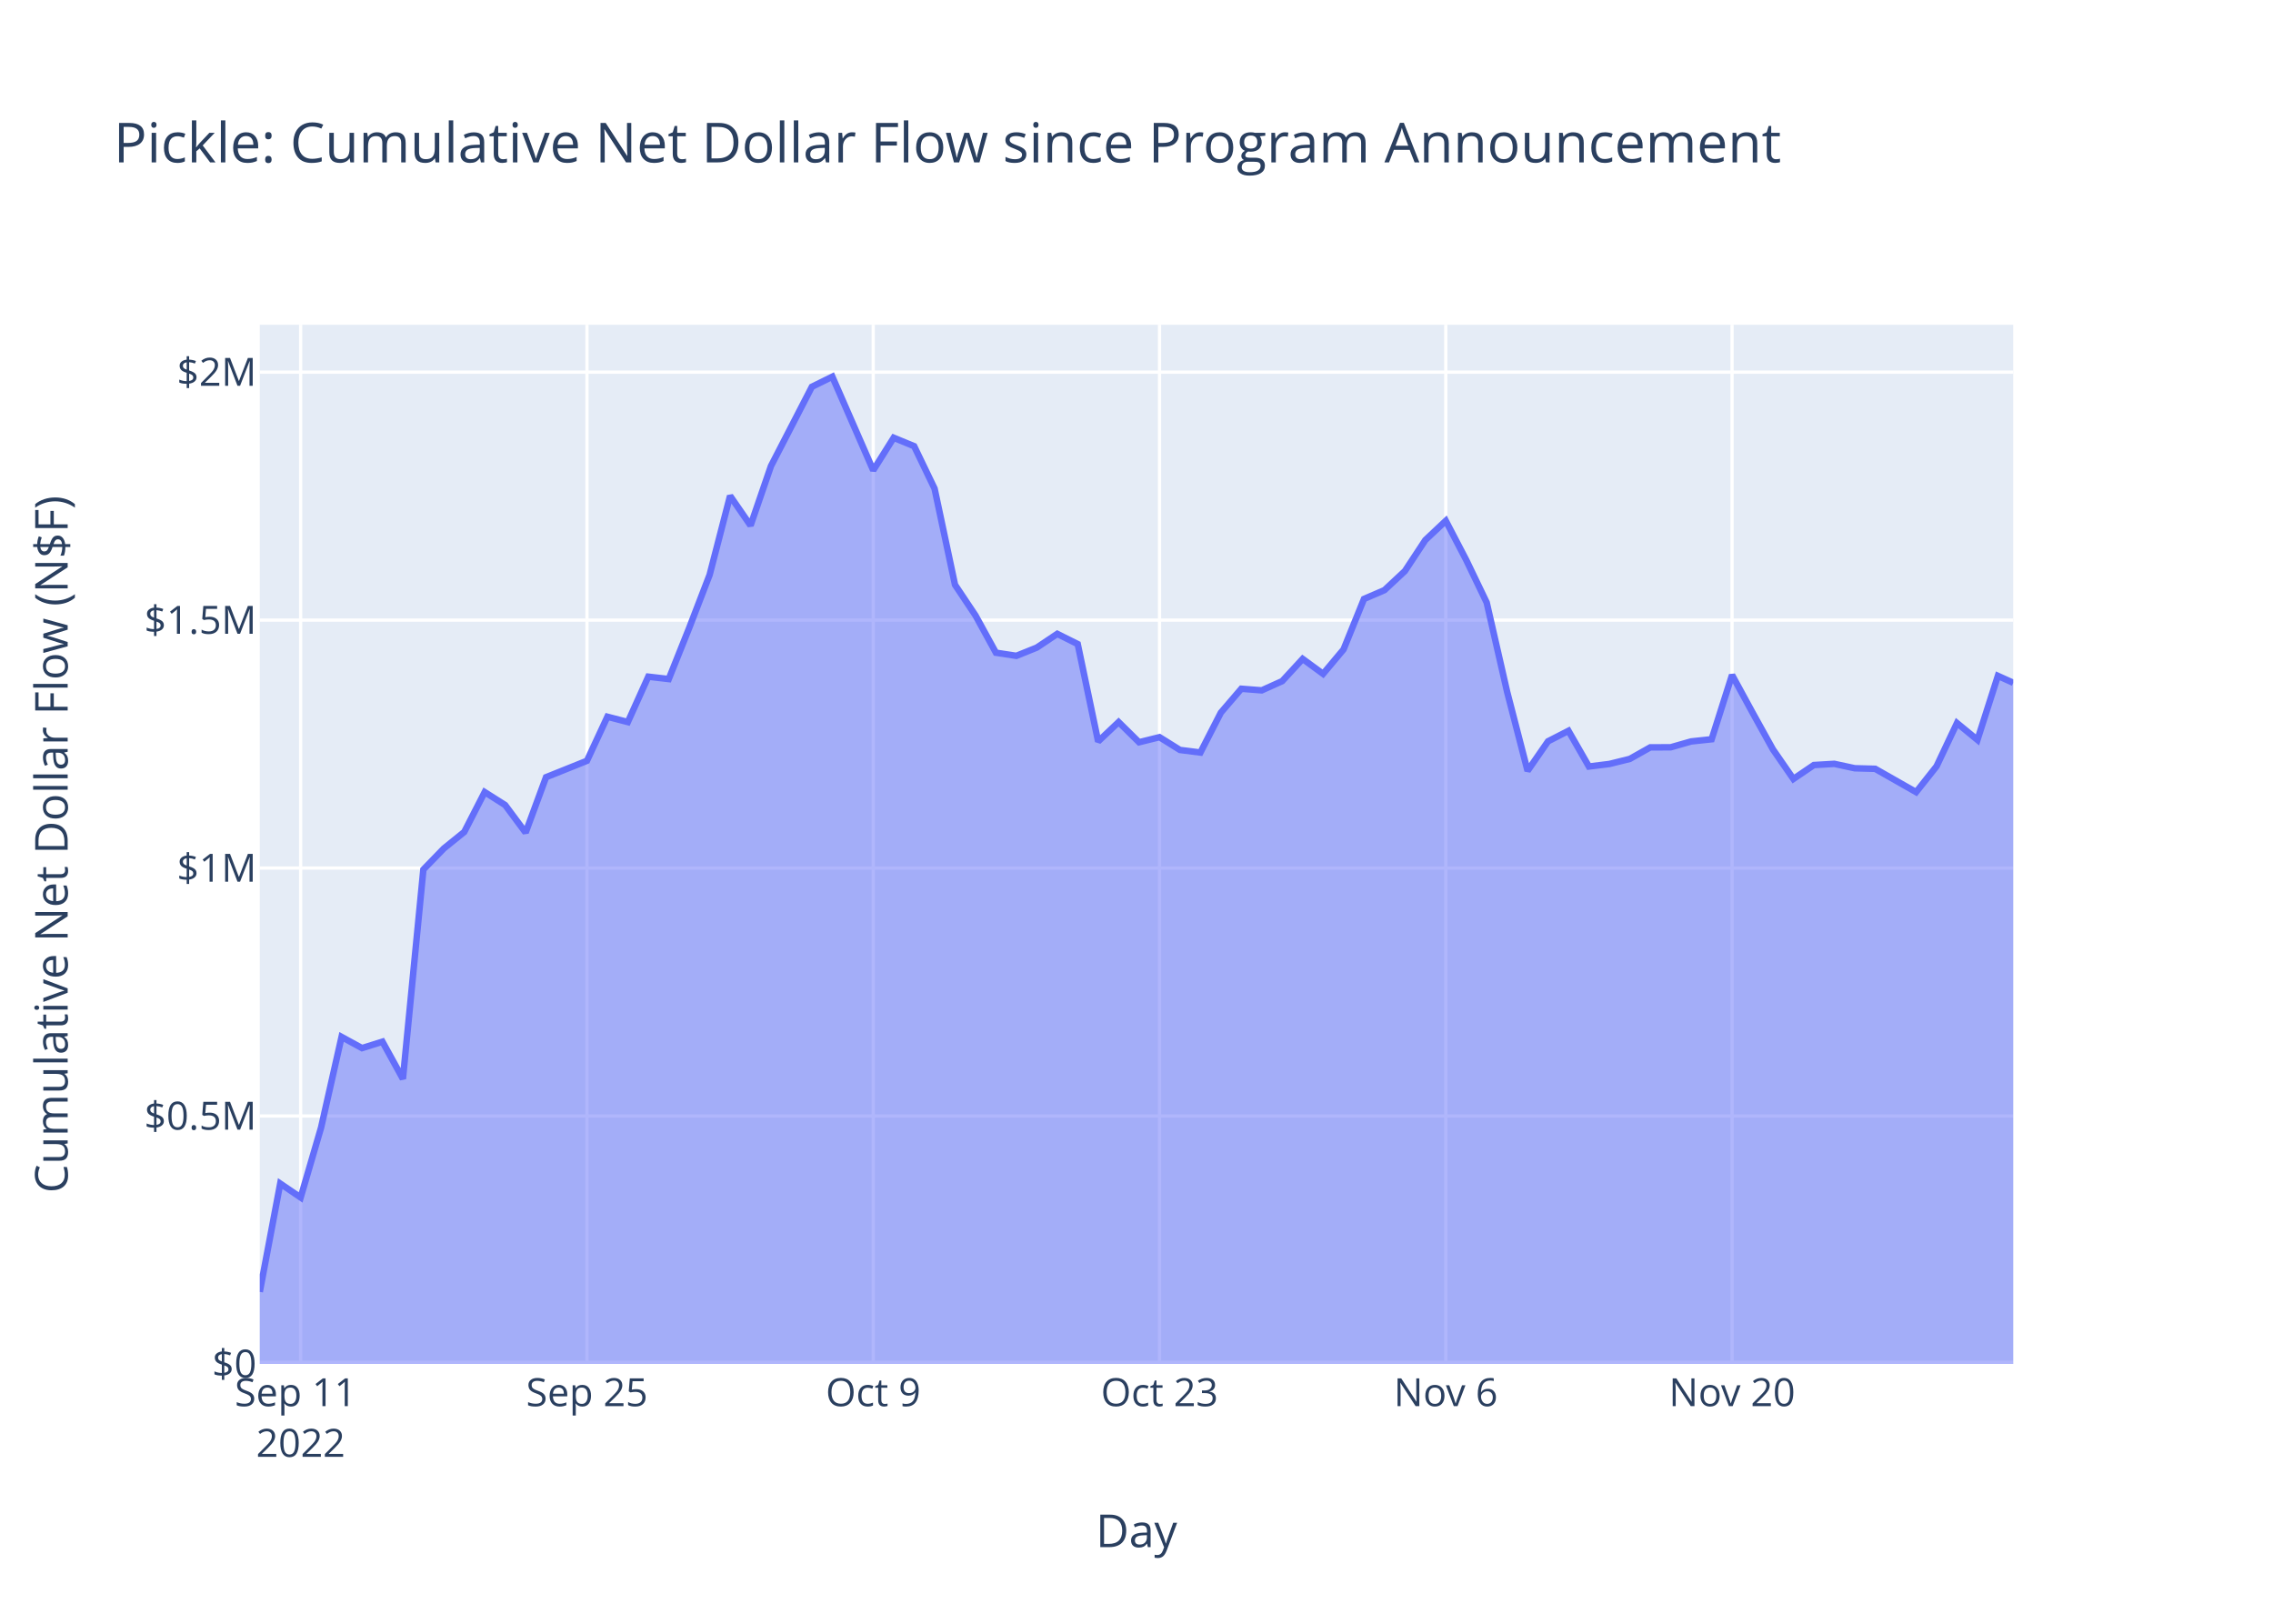
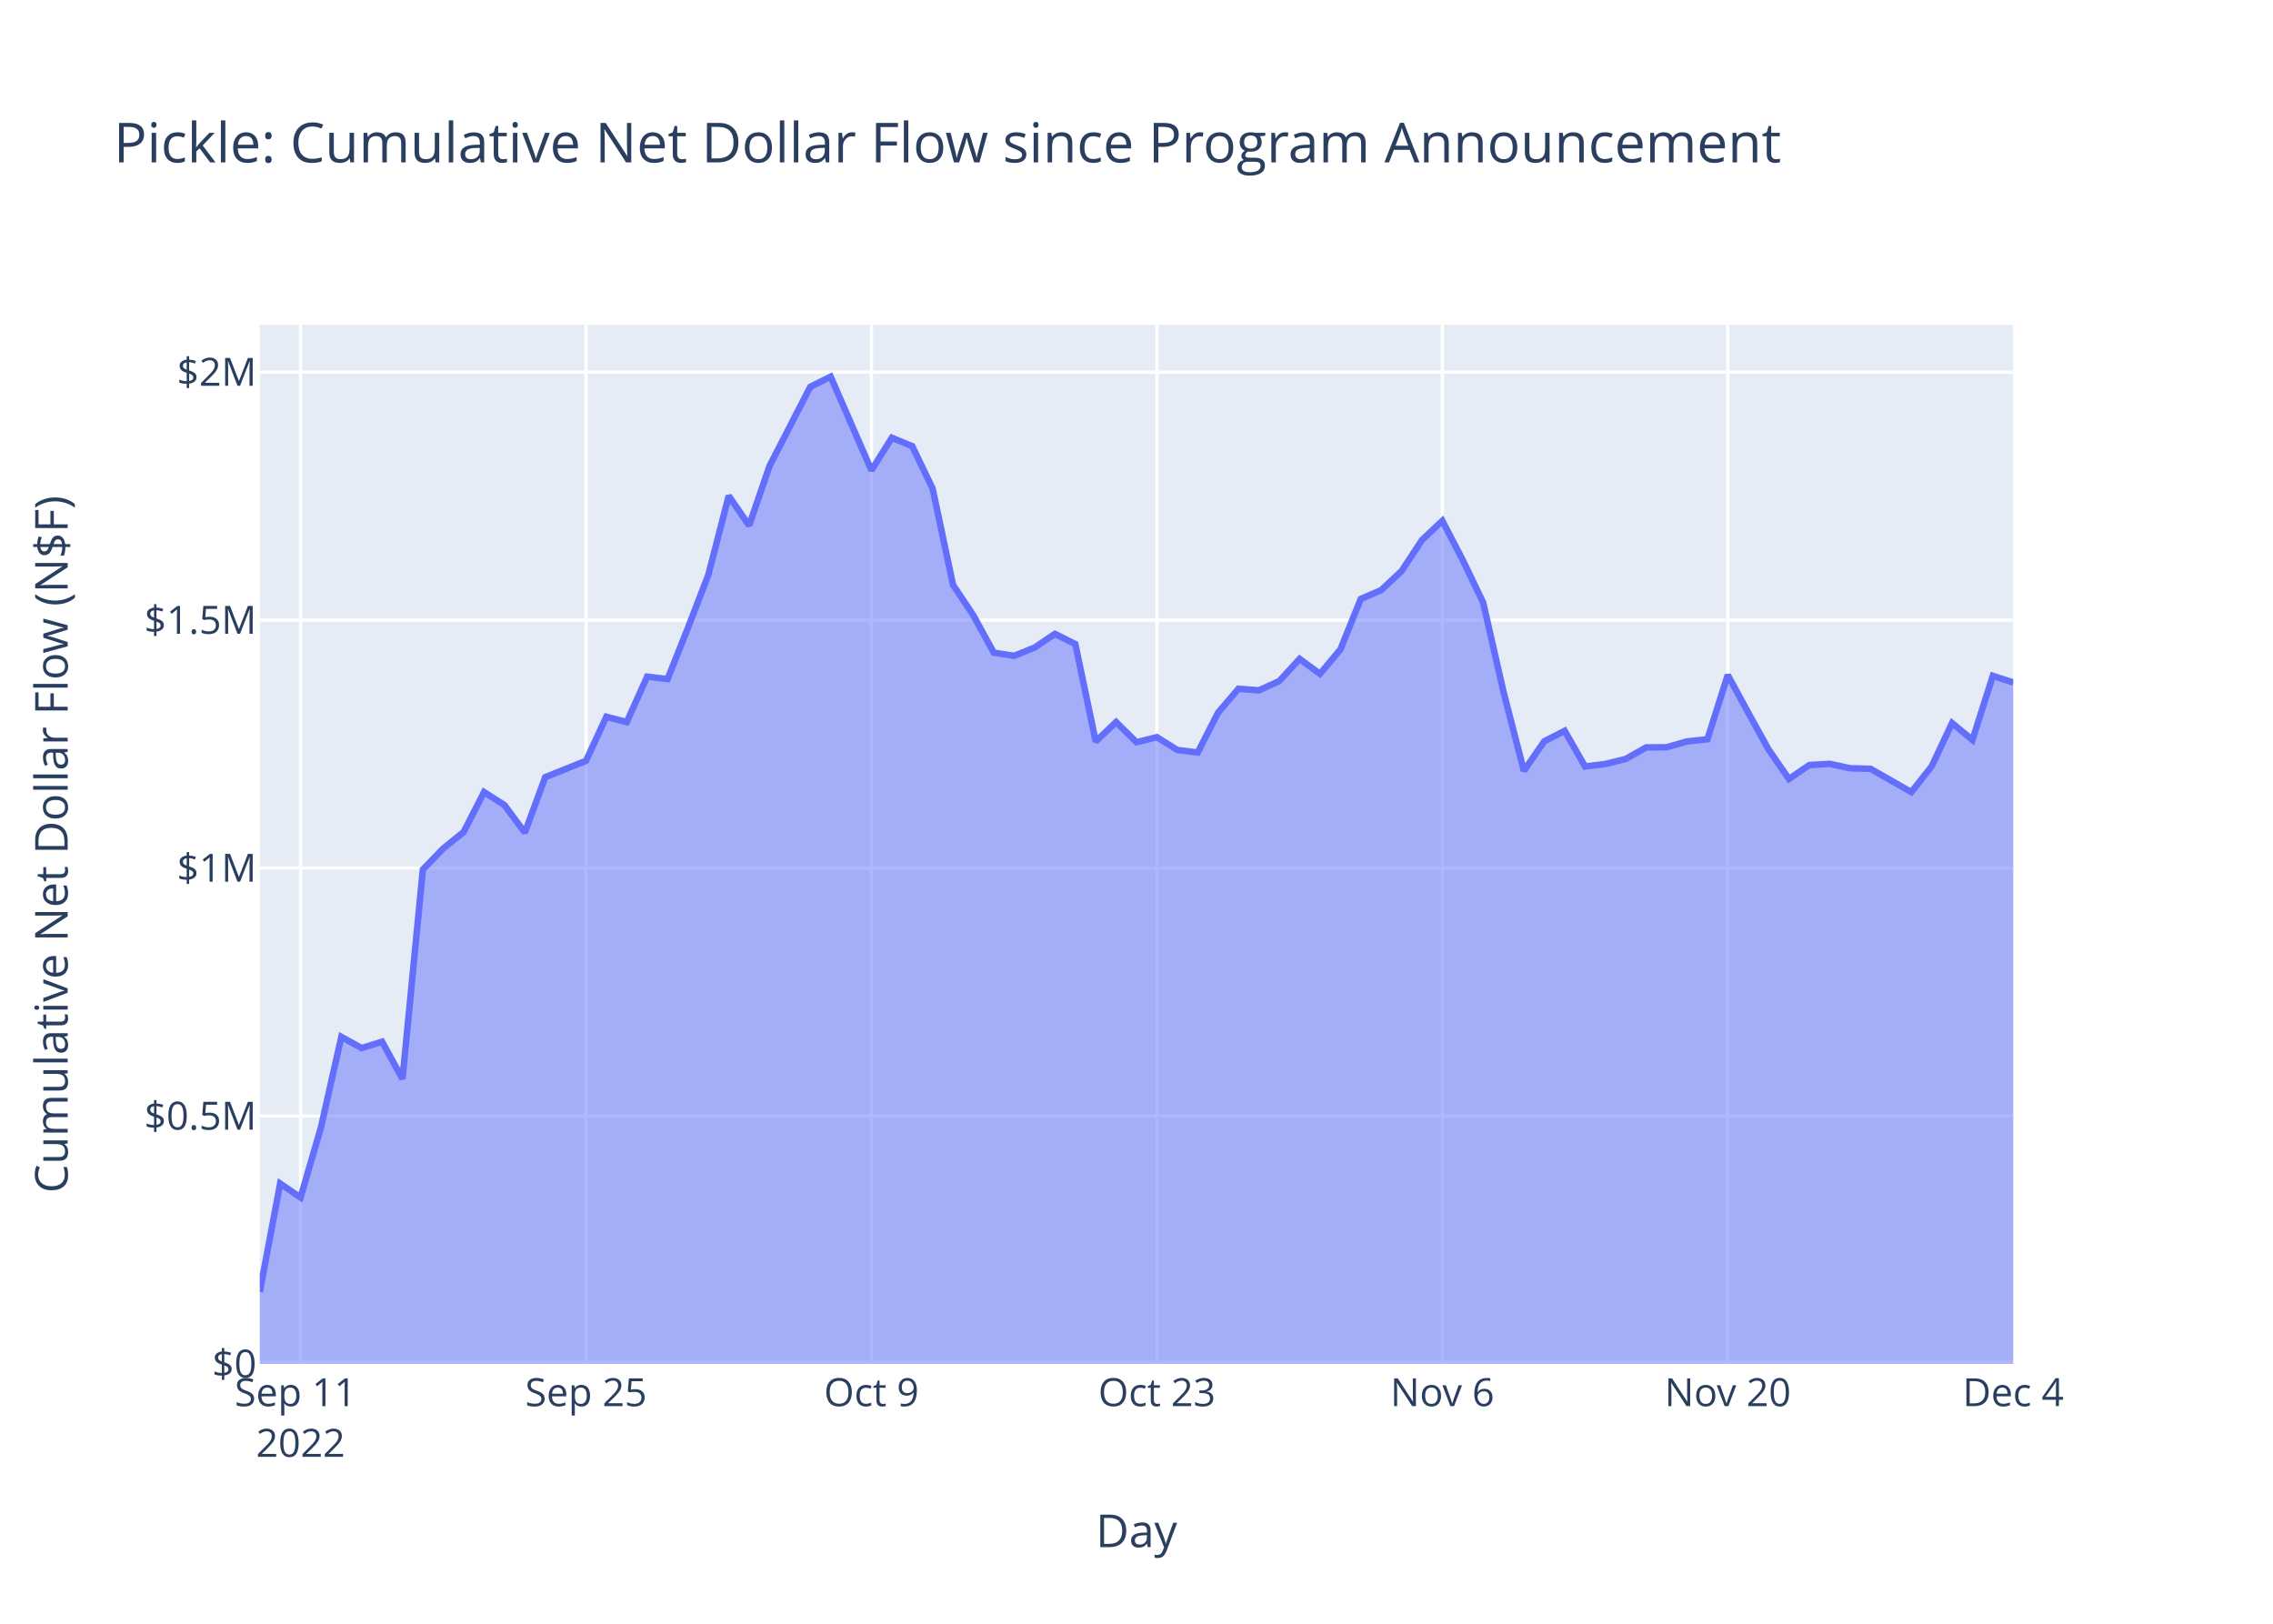
<svg xmlns="http://www.w3.org/2000/svg" class="main-svg" width="700" height="500" style="" viewBox="0 0 700 500">
  <rect x="0" y="0" width="700" height="500" style="fill: rgb(255, 255, 255); fill-opacity: 1;" />
-   <defs id="defs-57ec53">
+   <defs id="defs-c6d880">
    <g class="clips">
-       <clipPath id="clip57ec53xyplot" class="plotclip">
+       <clipPath id="clipc6d880xyplot" class="plotclip">
        <rect width="540" height="320" />
      </clipPath>
-       <clipPath class="axesclip" id="clip57ec53x">
+       <clipPath class="axesclip" id="clipc6d880x">
        <rect x="80" y="0" width="540" height="500" />
      </clipPath>
-       <clipPath class="axesclip" id="clip57ec53y">
+       <clipPath class="axesclip" id="clipc6d880y">
        <rect x="0" y="100" width="700" height="320" />
      </clipPath>
-       <clipPath class="axesclip" id="clip57ec53xy">
+       <clipPath class="axesclip" id="clipc6d880xy">
        <rect x="80" y="100" width="540" height="320" />
      </clipPath>
    </g>
    <g class="gradients" />
    <g class="patterns" />
  </defs>
  <g class="bglayer">
    <rect class="bg" x="80" y="100" width="540" height="320" style="fill: rgb(229, 236, 246); fill-opacity: 1; stroke-width: 0;" />
  </g>
  <g class="layer-below">
    <g class="imagelayer" />
    <g class="shapelayer" />
  </g>
  <g class="cartesianlayer">
    <g class="subplot xy">
      <g class="layer-subplot">
        <g class="shapelayer" />
        <g class="imagelayer" />
      </g>
      <g class="minor-gridlayer">
        <g class="x" />
        <g class="y" />
      </g>
      <g class="gridlayer">
        <g class="x">
-           <path class="xgrid crisp" transform="translate(92.59,0)" d="M0,100v320" style="stroke: rgb(255, 255, 255); stroke-opacity: 1; stroke-width: 1px;" />
-           <path class="xgrid crisp" transform="translate(180.76,0)" d="M0,100v320" style="stroke: rgb(255, 255, 255); stroke-opacity: 1; stroke-width: 1px;" />
-           <path class="xgrid crisp" transform="translate(268.92,0)" d="M0,100v320" style="stroke: rgb(255, 255, 255); stroke-opacity: 1; stroke-width: 1px;" />
-           <path class="xgrid crisp" transform="translate(357.09,0)" d="M0,100v320" style="stroke: rgb(255, 255, 255); stroke-opacity: 1; stroke-width: 1px;" />
-           <path class="xgrid crisp" transform="translate(445.25,0)" d="M0,100v320" style="stroke: rgb(255, 255, 255); stroke-opacity: 1; stroke-width: 1px;" />
-           <path class="xgrid crisp" transform="translate(533.41,0)" d="M0,100v320" style="stroke: rgb(255, 255, 255); stroke-opacity: 1; stroke-width: 1px;" />
+           <path class="xgrid crisp" transform="translate(92.56,0)" d="M0,100v320" style="stroke: rgb(255, 255, 255); stroke-opacity: 1; stroke-width: 1px;" />
+           <path class="xgrid crisp" transform="translate(180.47,0)" d="M0,100v320" style="stroke: rgb(255, 255, 255); stroke-opacity: 1; stroke-width: 1px;" />
+           <path class="xgrid crisp" transform="translate(268.37,0)" d="M0,100v320" style="stroke: rgb(255, 255, 255); stroke-opacity: 1; stroke-width: 1px;" />
+           <path class="xgrid crisp" transform="translate(356.28,0)" d="M0,100v320" style="stroke: rgb(255, 255, 255); stroke-opacity: 1; stroke-width: 1px;" />
+           <path class="xgrid crisp" transform="translate(444.19,0)" d="M0,100v320" style="stroke: rgb(255, 255, 255); stroke-opacity: 1; stroke-width: 1px;" />
+           <path class="xgrid crisp" transform="translate(532.09,0)" d="M0,100v320" style="stroke: rgb(255, 255, 255); stroke-opacity: 1; stroke-width: 1px;" />
        </g>
        <g class="y">
          <path class="ygrid crisp" transform="translate(0,343.65)" d="M80,0h540" style="stroke: rgb(255, 255, 255); stroke-opacity: 1; stroke-width: 1px;" />
          <path class="ygrid crisp" transform="translate(0,267.3)" d="M80,0h540" style="stroke: rgb(255, 255, 255); stroke-opacity: 1; stroke-width: 1px;" />
          <path class="ygrid crisp" transform="translate(0,190.95)" d="M80,0h540" style="stroke: rgb(255, 255, 255); stroke-opacity: 1; stroke-width: 1px;" />
          <path class="ygrid crisp" transform="translate(0,114.59)" d="M80,0h540" style="stroke: rgb(255, 255, 255); stroke-opacity: 1; stroke-width: 1px;" />
        </g>
      </g>
      <g class="zerolinelayer">
        <path class="yzl zl crisp" transform="translate(0,420)" d="M80,0h540" style="stroke: rgb(255, 255, 255); stroke-opacity: 1; stroke-width: 2px;" />
      </g>
      <path class="xlines-below" />
      <path class="ylines-below" />
      <g class="overlines-below" />
      <g class="xaxislayer-below" />
      <g class="yaxislayer-below" />
      <g class="overaxes-below" />
-       <g class="plot" transform="translate(80,100)" clip-path="url(#clip57ec53xyplot)">
+       <g class="plot" transform="translate(80,100)" clip-path="url(#clipc6d880xyplot)">
        <g class="scatterlayer mlayer">
-           <g class="trace scatter traceec21c4" style="stroke-miterlimit: 2;">
+           <g class="trace scatter tracebaeb03" style="stroke-miterlimit: 2;">
            <g class="fills">
              <g>
-                 <path class="js-fill" d="M540,320L0,320L0,297.8L6.3,264.46L12.59,268.74L18.89,247.18L25.19,219.3L31.49,222.74L37.78,220.77L44.08,232.22L50.38,167.76L56.68,161.27L62.97,156.19L69.27,143.91L75.57,147.9L81.87,156.38L88.16,139.33L100.76,134.27L107.06,120.71L113.35,122.34L119.65,108.37L125.95,109.1L132.25,93.35L138.54,77.01L144.84,52.69L151.14,61.81L157.43,43.51L170.03,19.1L176.33,16L188.92,44.82L195.22,34.8L201.52,37.39L207.81,50.45L214.11,80.08L220.41,89.51L226.71,100.99L233,101.95L239.3,99.41L245.6,95.19L251.9,98.33L258.19,128.32L264.49,122.35L270.79,128.56L277.09,127L283.38,130.93L289.68,131.73L295.98,119.44L302.28,112.09L308.57,112.58L314.87,109.74L321.17,102.9L327.46,107.5L333.76,99.98L340.06,84.43L346.36,81.72L352.65,75.85L358.95,66.3L365.25,60.37L371.55,72.46L377.84,85.53L384.14,113.04L390.44,137.37L396.74,128.27L403.03,125.05L409.33,136.03L415.63,135.25L421.93,133.69L428.22,130.14L434.52,130.11L440.82,128.31L447.12,127.64L453.41,107.86L459.71,119.42L466.01,130.78L472.3,139.86L478.6,135.58L484.9,135.21L491.2,136.57L497.49,136.74L510.09,143.91L516.39,135.96L522.68,122.65L528.98,127.83L535.28,108.12L540,110.25" style="fill: rgb(99, 110, 250); fill-opacity: 0.5; stroke-width: 0;" />
+                 <path class="js-fill" d="M540,320L0,320L0,297.8L6.28,264.46L12.56,268.74L18.84,247.18L25.12,219.3L31.4,222.74L37.67,220.77L43.95,232.22L50.23,167.76L56.51,161.27L62.79,156.19L69.07,143.91L75.35,147.9L81.63,156.38L87.91,139.33L100.47,134.27L106.74,120.71L113.02,122.34L119.3,108.37L125.58,109.1L131.86,93.35L138.14,77.01L144.42,52.69L150.7,61.81L156.98,43.51L169.54,19.1L175.81,16L188.37,44.82L194.65,34.8L200.93,37.39L207.21,50.45L213.49,80.08L219.77,89.51L226.05,100.99L232.33,101.95L238.61,99.41L244.88,95.19L251.16,98.33L257.44,128.32L263.72,122.35L270,128.56L276.28,127L282.56,130.93L288.84,131.73L295.12,119.44L301.4,112.09L307.68,112.58L313.95,109.74L320.23,102.9L326.51,107.5L332.79,99.98L339.07,84.43L345.35,81.72L351.63,75.85L357.91,66.3L364.19,60.37L370.47,72.46L376.75,85.53L383.02,113.04L389.3,137.37L395.58,128.27L401.86,125.05L408.14,136.03L414.42,135.25L420.7,133.69L426.98,130.14L433.26,130.11L439.54,128.31L445.82,127.64L452.09,107.86L458.37,119.42L464.65,130.78L470.93,139.86L477.21,135.58L483.49,135.21L489.77,136.57L496.05,136.74L508.61,143.91L514.89,135.96L521.16,122.65L527.44,127.83L533.72,108.12L540,110.15" style="fill: rgb(99, 110, 250); fill-opacity: 0.5; stroke-width: 0;" />
              </g>
            </g>
            <g class="errorbars" />
            <g class="lines">
-               <path class="js-line" d="M0,297.8L6.3,264.46L12.59,268.74L18.89,247.18L25.19,219.3L31.49,222.74L37.78,220.77L44.08,232.22L50.38,167.76L56.68,161.27L62.97,156.19L69.27,143.91L75.57,147.9L81.87,156.38L88.16,139.33L100.76,134.27L107.06,120.71L113.35,122.34L119.65,108.37L125.95,109.1L132.25,93.35L138.54,77.01L144.84,52.69L151.14,61.81L157.43,43.51L170.03,19.1L176.33,16L188.92,44.82L195.22,34.8L201.52,37.39L207.81,50.45L214.11,80.08L220.41,89.51L226.71,100.99L233,101.95L239.3,99.41L245.6,95.19L251.9,98.33L258.19,128.32L264.49,122.35L270.79,128.56L277.09,127L283.38,130.93L289.68,131.73L295.98,119.44L302.28,112.09L308.57,112.58L314.87,109.74L321.17,102.9L327.46,107.5L333.76,99.98L340.06,84.43L346.36,81.72L352.65,75.85L358.95,66.3L365.25,60.37L371.55,72.46L377.84,85.53L384.14,113.04L390.44,137.37L396.74,128.27L403.03,125.05L409.33,136.03L415.63,135.25L421.93,133.69L428.22,130.14L434.52,130.11L440.82,128.31L447.12,127.64L453.41,107.86L459.71,119.42L466.01,130.78L472.3,139.86L478.6,135.58L484.9,135.21L491.2,136.57L497.49,136.74L510.09,143.91L516.39,135.96L522.68,122.65L528.98,127.83L535.28,108.12L540,110.25" style="vector-effect: non-scaling-stroke; fill: none; stroke: rgb(99, 110, 250); stroke-opacity: 1; stroke-width: 2px; opacity: 1;" />
+               <path class="js-line" d="M0,297.8L6.28,264.46L12.56,268.74L18.84,247.18L25.12,219.3L31.4,222.74L37.67,220.77L43.95,232.22L50.23,167.76L56.51,161.27L62.79,156.19L69.07,143.91L75.35,147.9L81.63,156.38L87.91,139.33L100.47,134.27L106.74,120.71L113.02,122.34L119.3,108.37L125.58,109.1L131.86,93.35L138.14,77.01L144.42,52.69L150.7,61.81L156.98,43.51L169.54,19.1L175.81,16L188.37,44.82L194.65,34.8L200.93,37.39L207.21,50.45L213.49,80.08L219.77,89.51L226.05,100.99L232.33,101.95L238.61,99.41L244.88,95.19L251.16,98.33L257.44,128.32L263.72,122.35L270,128.56L276.28,127L282.56,130.93L288.84,131.73L295.12,119.44L301.4,112.09L307.68,112.58L313.95,109.74L320.23,102.9L326.51,107.5L332.79,99.98L339.07,84.43L345.35,81.72L351.63,75.85L357.91,66.3L364.19,60.37L370.47,72.46L376.75,85.53L383.02,113.04L389.3,137.37L395.58,128.27L401.86,125.05L408.14,136.03L414.42,135.25L420.7,133.69L426.98,130.14L433.26,130.11L439.54,128.31L445.82,127.64L452.09,107.86L458.37,119.42L464.65,130.78L470.93,139.86L477.21,135.58L483.49,135.21L489.77,136.57L496.05,136.74L508.61,143.91L514.89,135.96L521.16,122.65L527.44,127.83L533.72,108.12L540,110.15" style="vector-effect: non-scaling-stroke; fill: none; stroke: rgb(99, 110, 250); stroke-opacity: 1; stroke-width: 2px; opacity: 1;" />
            </g>
            <g class="points" />
            <g class="text" />
          </g>
        </g>
      </g>
      <g class="overplot" />
      <path class="xlines-above crisp" d="M0,0" style="fill: none;" />
      <path class="ylines-above crisp" d="M0,0" style="fill: none;" />
      <g class="overlines-above" />
      <g class="xaxislayer-above">
        <g class="xtick">
-           <text text-anchor="middle" x="0" y="433" transform="translate(92.59,0)" style="font-family: 'Open Sans', verdana, arial, sans-serif; font-size: 12px; fill: rgb(42, 63, 95); fill-opacity: 1; white-space: pre; opacity: 1;">
+           <text text-anchor="middle" x="0" y="433" transform="translate(92.56,0)" style="font-family: 'Open Sans', verdana, arial, sans-serif; font-size: 12px; fill: rgb(42, 63, 95); fill-opacity: 1; white-space: pre; opacity: 1;">
            <tspan class="line" dy="0em" x="0" y="433">Sep 11</tspan>
            <tspan class="line" dy="1.3em" x="0" y="433">2022</tspan>
          </text>
        </g>
        <g class="xtick">
-           <text text-anchor="middle" x="0" y="433" style="font-family: 'Open Sans', verdana, arial, sans-serif; font-size: 12px; fill: rgb(42, 63, 95); fill-opacity: 1; white-space: pre; opacity: 1;" transform="translate(180.76,0)">Sep 25</text>
+           <text text-anchor="middle" x="0" y="433" style="font-family: 'Open Sans', verdana, arial, sans-serif; font-size: 12px; fill: rgb(42, 63, 95); fill-opacity: 1; white-space: pre; opacity: 1;" transform="translate(180.47,0)">Sep 25</text>
        </g>
        <g class="xtick">
-           <text text-anchor="middle" x="0" y="433" style="font-family: 'Open Sans', verdana, arial, sans-serif; font-size: 12px; fill: rgb(42, 63, 95); fill-opacity: 1; white-space: pre; opacity: 1;" transform="translate(268.92,0)">Oct 9</text>
+           <text text-anchor="middle" x="0" y="433" style="font-family: 'Open Sans', verdana, arial, sans-serif; font-size: 12px; fill: rgb(42, 63, 95); fill-opacity: 1; white-space: pre; opacity: 1;" transform="translate(268.37,0)">Oct 9</text>
        </g>
        <g class="xtick">
-           <text text-anchor="middle" x="0" y="433" style="font-family: 'Open Sans', verdana, arial, sans-serif; font-size: 12px; fill: rgb(42, 63, 95); fill-opacity: 1; white-space: pre; opacity: 1;" transform="translate(357.09,0)">Oct 23</text>
+           <text text-anchor="middle" x="0" y="433" style="font-family: 'Open Sans', verdana, arial, sans-serif; font-size: 12px; fill: rgb(42, 63, 95); fill-opacity: 1; white-space: pre; opacity: 1;" transform="translate(356.28,0)">Oct 23</text>
        </g>
        <g class="xtick">
-           <text text-anchor="middle" x="0" y="433" style="font-family: 'Open Sans', verdana, arial, sans-serif; font-size: 12px; fill: rgb(42, 63, 95); fill-opacity: 1; white-space: pre; opacity: 1;" transform="translate(445.25,0)">Nov 6</text>
+           <text text-anchor="middle" x="0" y="433" style="font-family: 'Open Sans', verdana, arial, sans-serif; font-size: 12px; fill: rgb(42, 63, 95); fill-opacity: 1; white-space: pre; opacity: 1;" transform="translate(444.19,0)">Nov 6</text>
        </g>
        <g class="xtick">
-           <text text-anchor="middle" x="0" y="433" style="font-family: 'Open Sans', verdana, arial, sans-serif; font-size: 12px; fill: rgb(42, 63, 95); fill-opacity: 1; white-space: pre; opacity: 1;" transform="translate(533.41,0)">Nov 20</text>
+           <text text-anchor="middle" x="0" y="433" style="font-family: 'Open Sans', verdana, arial, sans-serif; font-size: 12px; fill: rgb(42, 63, 95); fill-opacity: 1; white-space: pre; opacity: 1;" transform="translate(532.09,0)">Nov 20</text>
+         </g>
+         <g class="xtick">
+           <text text-anchor="middle" x="0" y="433" style="font-family: 'Open Sans', verdana, arial, sans-serif; font-size: 12px; fill: rgb(42, 63, 95); fill-opacity: 1; white-space: pre; opacity: 1;" transform="translate(620,0)">Dec 4</text>
        </g>
      </g>
      <g class="yaxislayer-above">
        <g class="ytick">
          <text text-anchor="end" x="79" y="4.2" transform="translate(0,420)" style="font-family: 'Open Sans', verdana, arial, sans-serif; font-size: 12px; fill: rgb(42, 63, 95); fill-opacity: 1; white-space: pre; opacity: 1;">$0</text>
        </g>
        <g class="ytick">
          <text text-anchor="end" x="79" y="4.2" style="font-family: 'Open Sans', verdana, arial, sans-serif; font-size: 12px; fill: rgb(42, 63, 95); fill-opacity: 1; white-space: pre; opacity: 1;" transform="translate(0,343.65)">$0.5M</text>
        </g>
        <g class="ytick">
          <text text-anchor="end" x="79" y="4.2" style="font-family: 'Open Sans', verdana, arial, sans-serif; font-size: 12px; fill: rgb(42, 63, 95); fill-opacity: 1; white-space: pre; opacity: 1;" transform="translate(0,267.3)">$1M</text>
        </g>
        <g class="ytick">
          <text text-anchor="end" x="79" y="4.2" style="font-family: 'Open Sans', verdana, arial, sans-serif; font-size: 12px; fill: rgb(42, 63, 95); fill-opacity: 1; white-space: pre; opacity: 1;" transform="translate(0,190.95)">$1.5M</text>
        </g>
        <g class="ytick">
          <text text-anchor="end" x="79" y="4.2" style="font-family: 'Open Sans', verdana, arial, sans-serif; font-size: 12px; fill: rgb(42, 63, 95); fill-opacity: 1; white-space: pre; opacity: 1;" transform="translate(0,114.59)">$2M</text>
        </g>
      </g>
      <g class="overaxes-above" />
    </g>
  </g>
  <g class="polarlayer" />
  <g class="smithlayer" />
  <g class="ternarylayer" />
  <g class="geolayer" />
  <g class="funnelarealayer" />
  <g class="pielayer" />
  <g class="iciclelayer" />
  <g class="treemaplayer" />
  <g class="sunburstlayer" />
  <g class="glimages" />
-   <defs id="topdefs-57ec53">
+   <defs id="topdefs-c6d880">
    <g class="clips" />
  </defs>
  <g class="layer-above">
    <g class="imagelayer" />
    <g class="shapelayer" />
  </g>
  <g class="infolayer">
    <g class="g-gtitle">
      <text class="gtitle" x="35" y="50" text-anchor="start" dy="0em" style="font-family: 'Open Sans', verdana, arial, sans-serif; font-size: 17px; fill: rgb(42, 63, 95); opacity: 1; font-weight: normal; white-space: pre;">Pickle: Cumulative Net Dollar Flow since Program Announcement</text>
    </g>
    <g class="g-xtitle">
      <text class="xtitle" x="350" y="476.409" text-anchor="middle" style="font-family: 'Open Sans', verdana, arial, sans-serif; font-size: 14px; fill: rgb(42, 63, 95); opacity: 1; font-weight: normal; white-space: pre;">Day</text>
    </g>
    <g class="g-ytitle">
      <text class="ytitle" transform="rotate(-90,20.84063,260)" x="20.841" y="260" text-anchor="middle" style="font-family: 'Open Sans', verdana, arial, sans-serif; font-size: 14px; fill: rgb(42, 63, 95); opacity: 1; font-weight: normal; white-space: pre;">Cumulative Net Dollar Flow (N$F)</text>
    </g>
  </g>
</svg>
